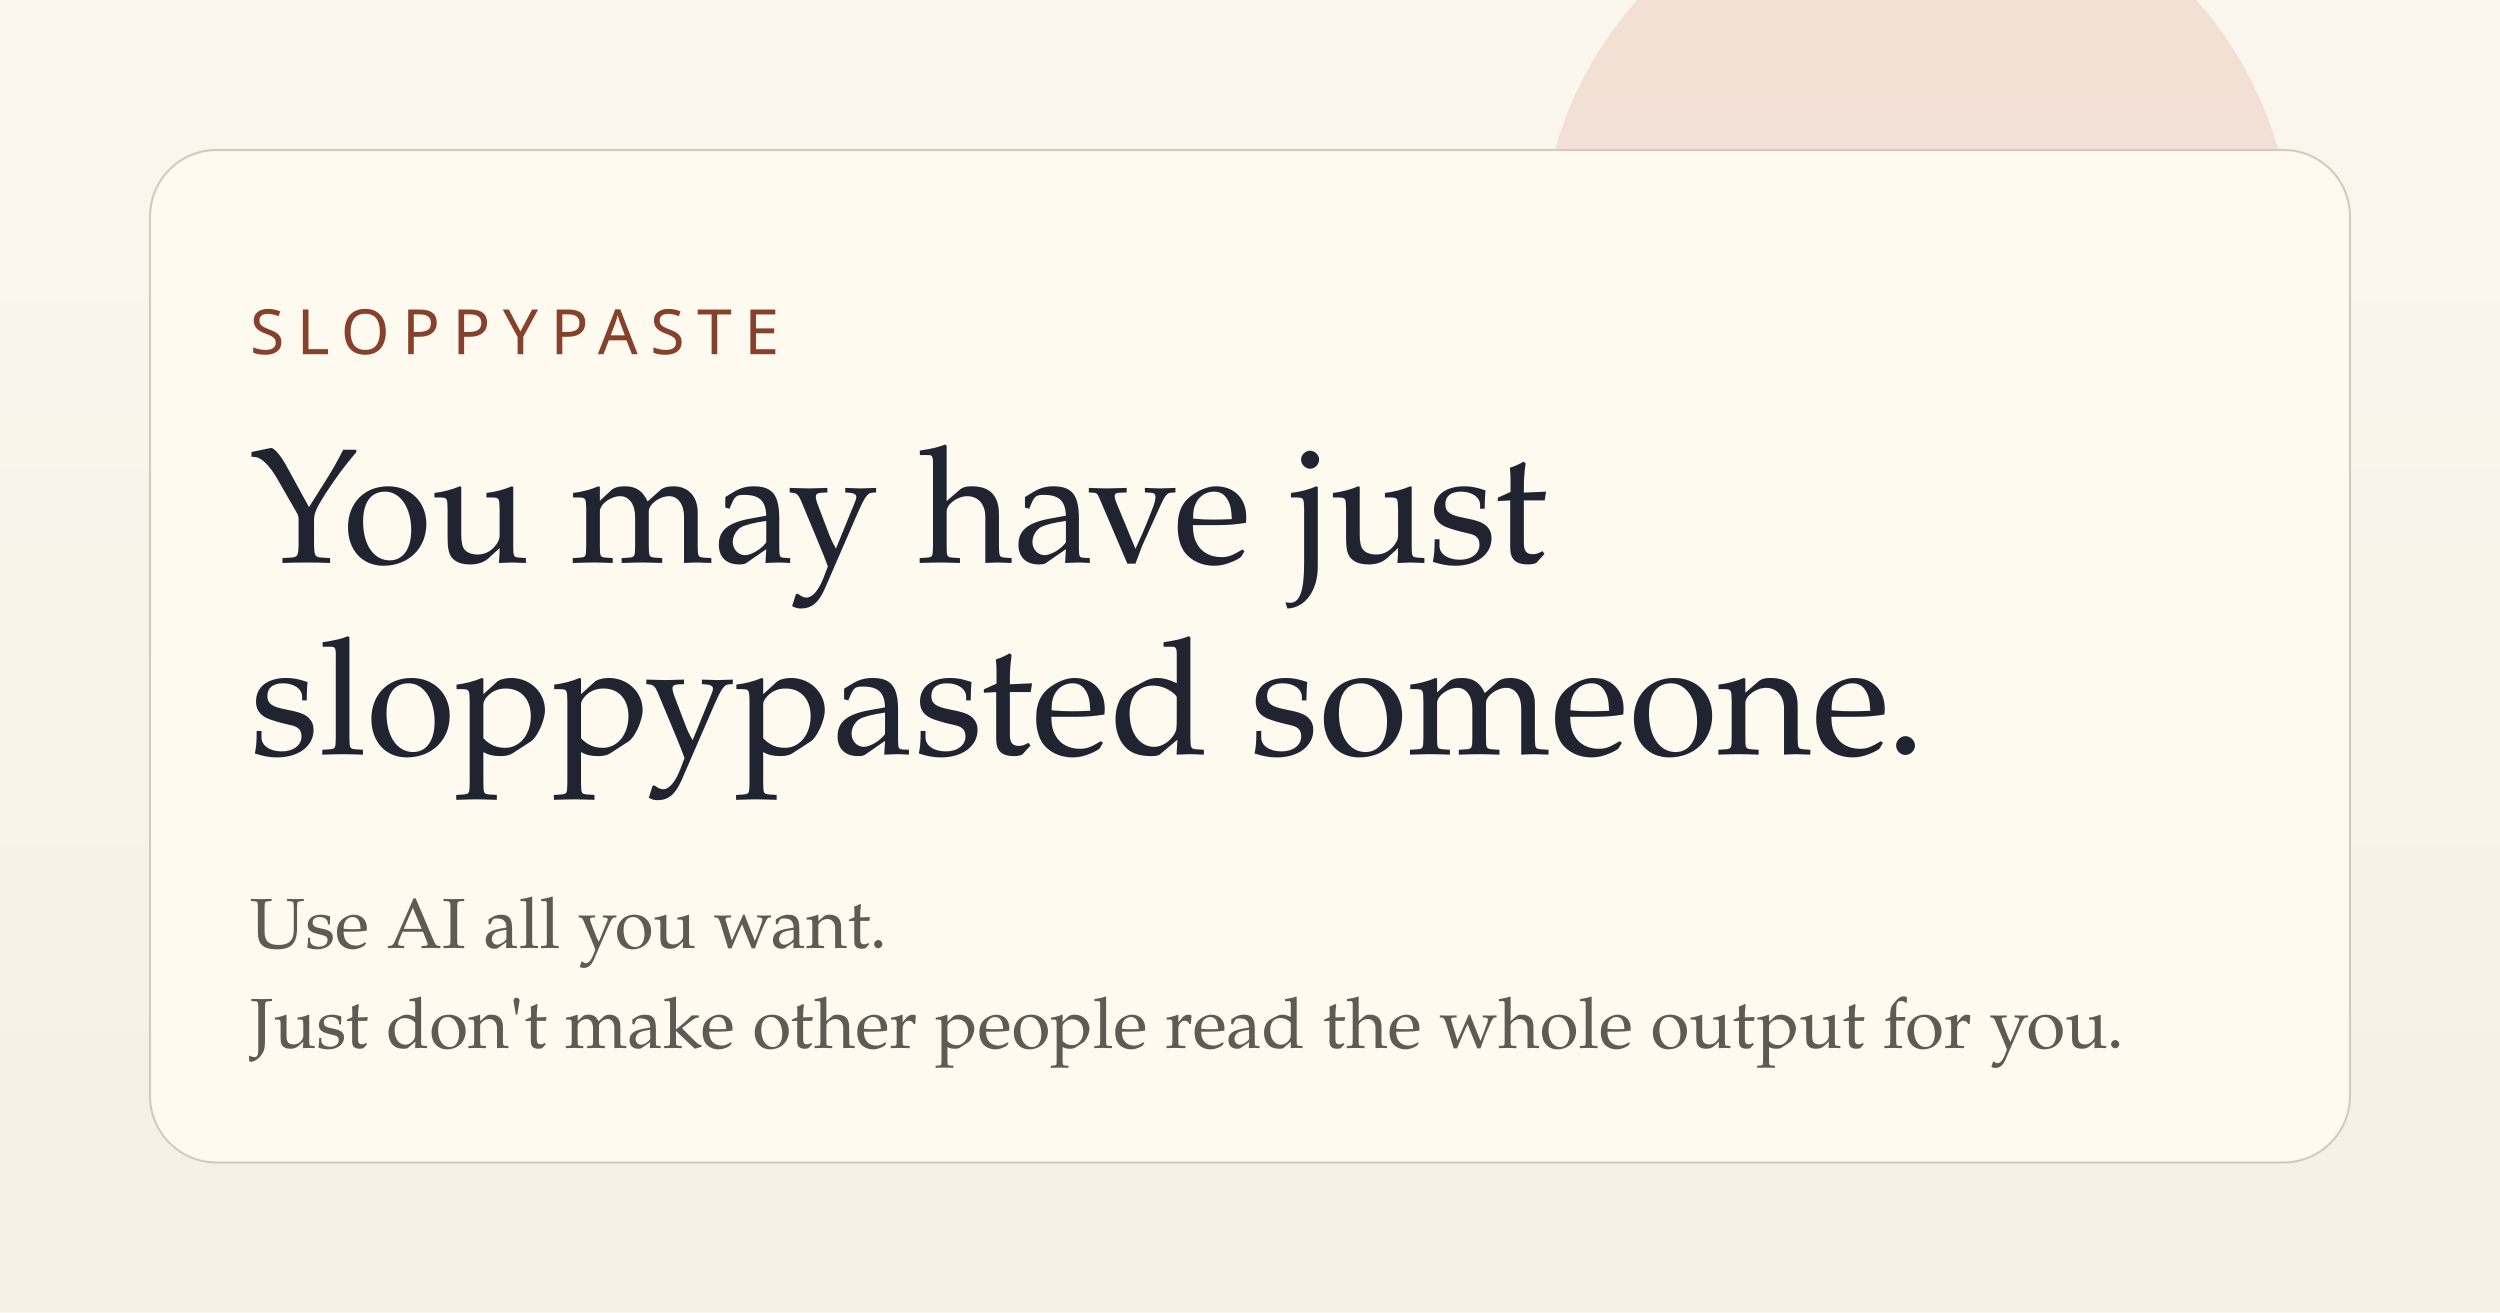
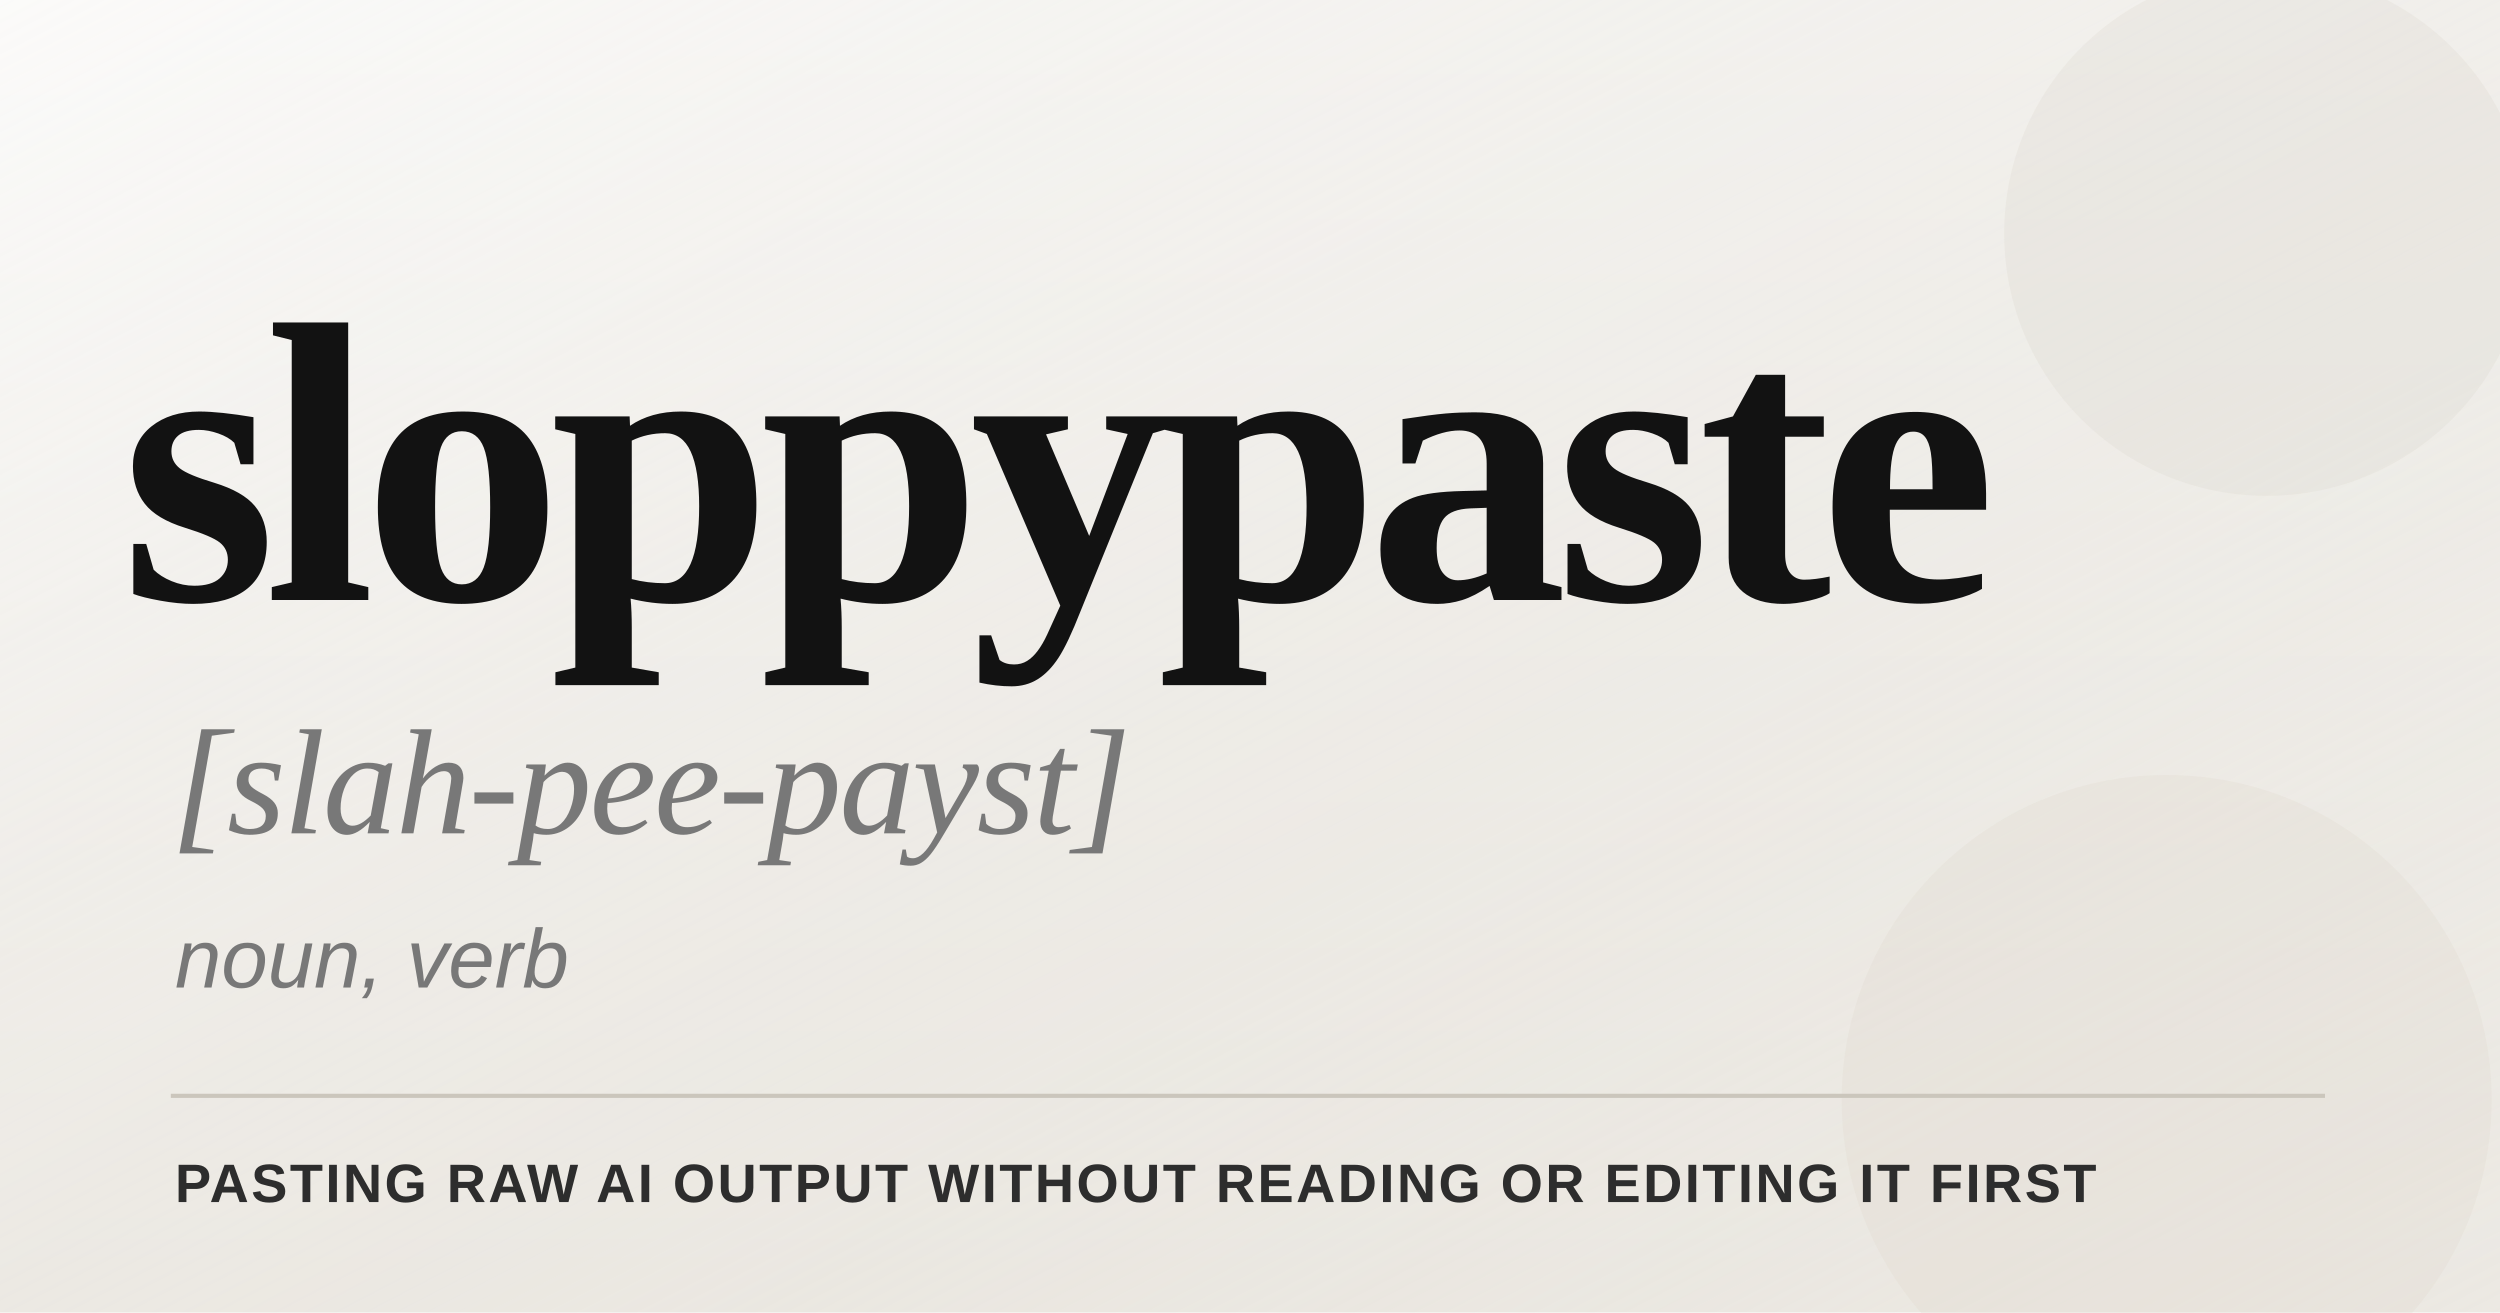
<svg xmlns="http://www.w3.org/2000/svg" viewBox="0 0 1200 630" role="img" aria-label="Sloppypaste social card">
  <defs>
-     <linearGradient id="bg" x1="0" x2="0" y1="0" y2="1">
-       <stop offset="0%" stop-color="#fbf7ef" />
-       <stop offset="100%" stop-color="#f5f0e4" />
+     <linearGradient id="paper" x1="0" x2="0" y1="0" y2="1">
+       <stop offset="0%" stop-color="#f3f2ef" />
+       <stop offset="100%" stop-color="#ece9e3" />
+     </linearGradient>
+     <linearGradient id="wash" x1="0" x2="1" y1="0" y2="1">
+       <stop offset="0%" stop-color="#ffffff" stop-opacity="0.66" />
+       <stop offset="100%" stop-color="#d9d3c8" stop-opacity="0" />
    </linearGradient>
  </defs>
-   <rect width="1200" height="630" fill="url(#bg)" />
-   <circle cx="920" cy="120" r="180" fill="#e9c3b5" opacity="0.45" />
-   <rect x="72" y="72" width="1056" height="486" rx="32" fill="#fffaf0" stroke="#d8c7bc" />
-   <text x="120" y="170" fill="#86412c" font-family="Arial Narrow, Aptos Narrow, sans-serif" font-size="30" letter-spacing="6" text-transform="uppercase">
-     SLOPPYPASTE
+   <rect width="1200" height="630" fill="url(#paper)" />
+   <rect width="1200" height="630" fill="url(#wash)" />
+   <circle cx="1088" cy="112" r="126" fill="#d4cdc1" opacity="0.2" />
+   <circle cx="1040" cy="528" r="156" fill="#dfd8cc" opacity="0.28" />
+   <text x="58" y="288" fill="#121212" font-family="Iowan Old Style, Baskerville, Georgia, Times New Roman, serif" font-size="192" font-weight="700" letter-spacing="-6">
+     sloppypaste
  </text>
-   <text x="120" y="270" fill="#1f2430" font-family="Georgia, Palatino, serif" font-size="78">
-     <tspan x="120" dy="0">You may have just</tspan>
-     <tspan x="120" dy="92">sloppypasted someone.</tspan>
+   <text x="82" y="400" fill="#787878" font-family="Iowan Old Style, Baskerville, Georgia, Times New Roman, serif" font-size="72" font-style="italic" letter-spacing="-1">
+     [slah-pee-payst]
  </text>
-   <text x="120" y="455" fill="#5e5a54" font-family="Georgia, Palatino, serif" font-size="34">
-     <tspan x="120" dy="0">Use AI all you want.</tspan>
-     <tspan x="120" dy="48">Just don't make other people read the whole output for you.</tspan>
+   <text x="84" y="474" fill="#787878" font-family="Helvetica Neue, Arial, sans-serif" font-size="40" font-style="italic">
+     noun, verb
+   </text>
+   <line x1="82" y1="526" x2="1116" y2="526" stroke="#cbc6bc" stroke-width="2" />
+   <text x="84" y="577" fill="#2d2d2d" font-family="Helvetica Neue, Arial, sans-serif" font-size="26" font-weight="600" letter-spacing="1.2">
+     PASTING RAW AI OUTPUT WITHOUT READING OR EDITING IT FIRST
  </text>
</svg>
